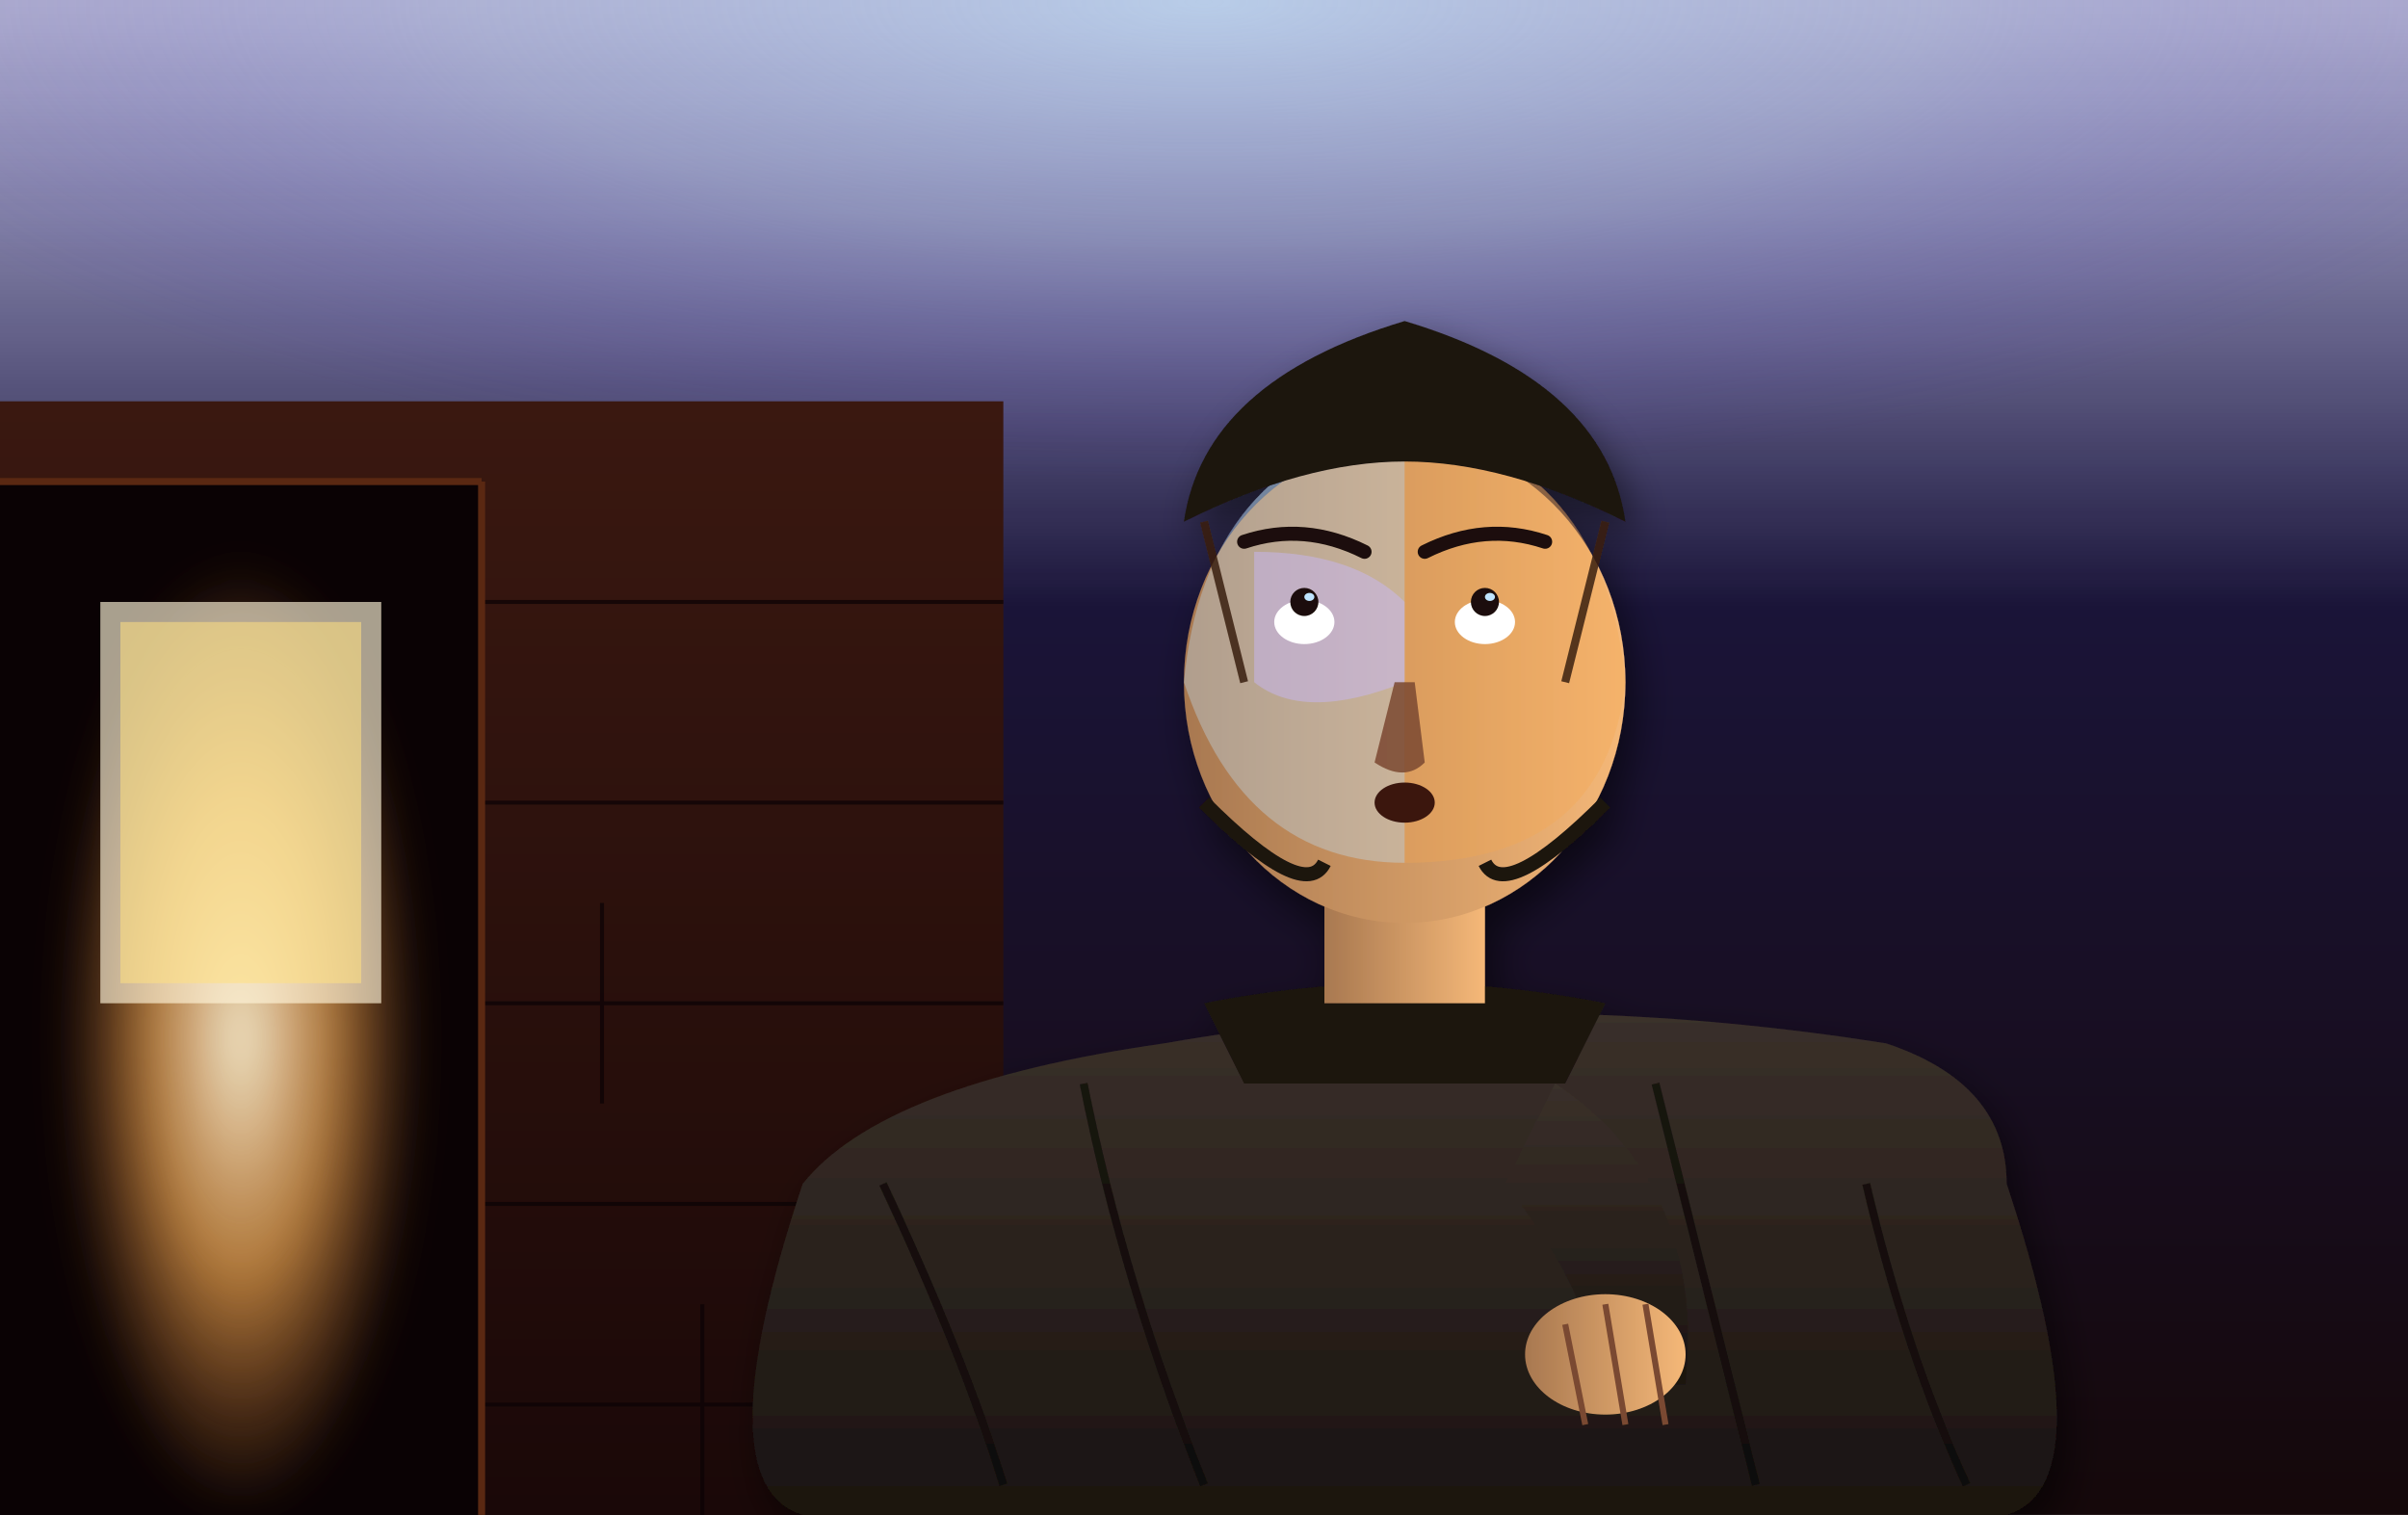
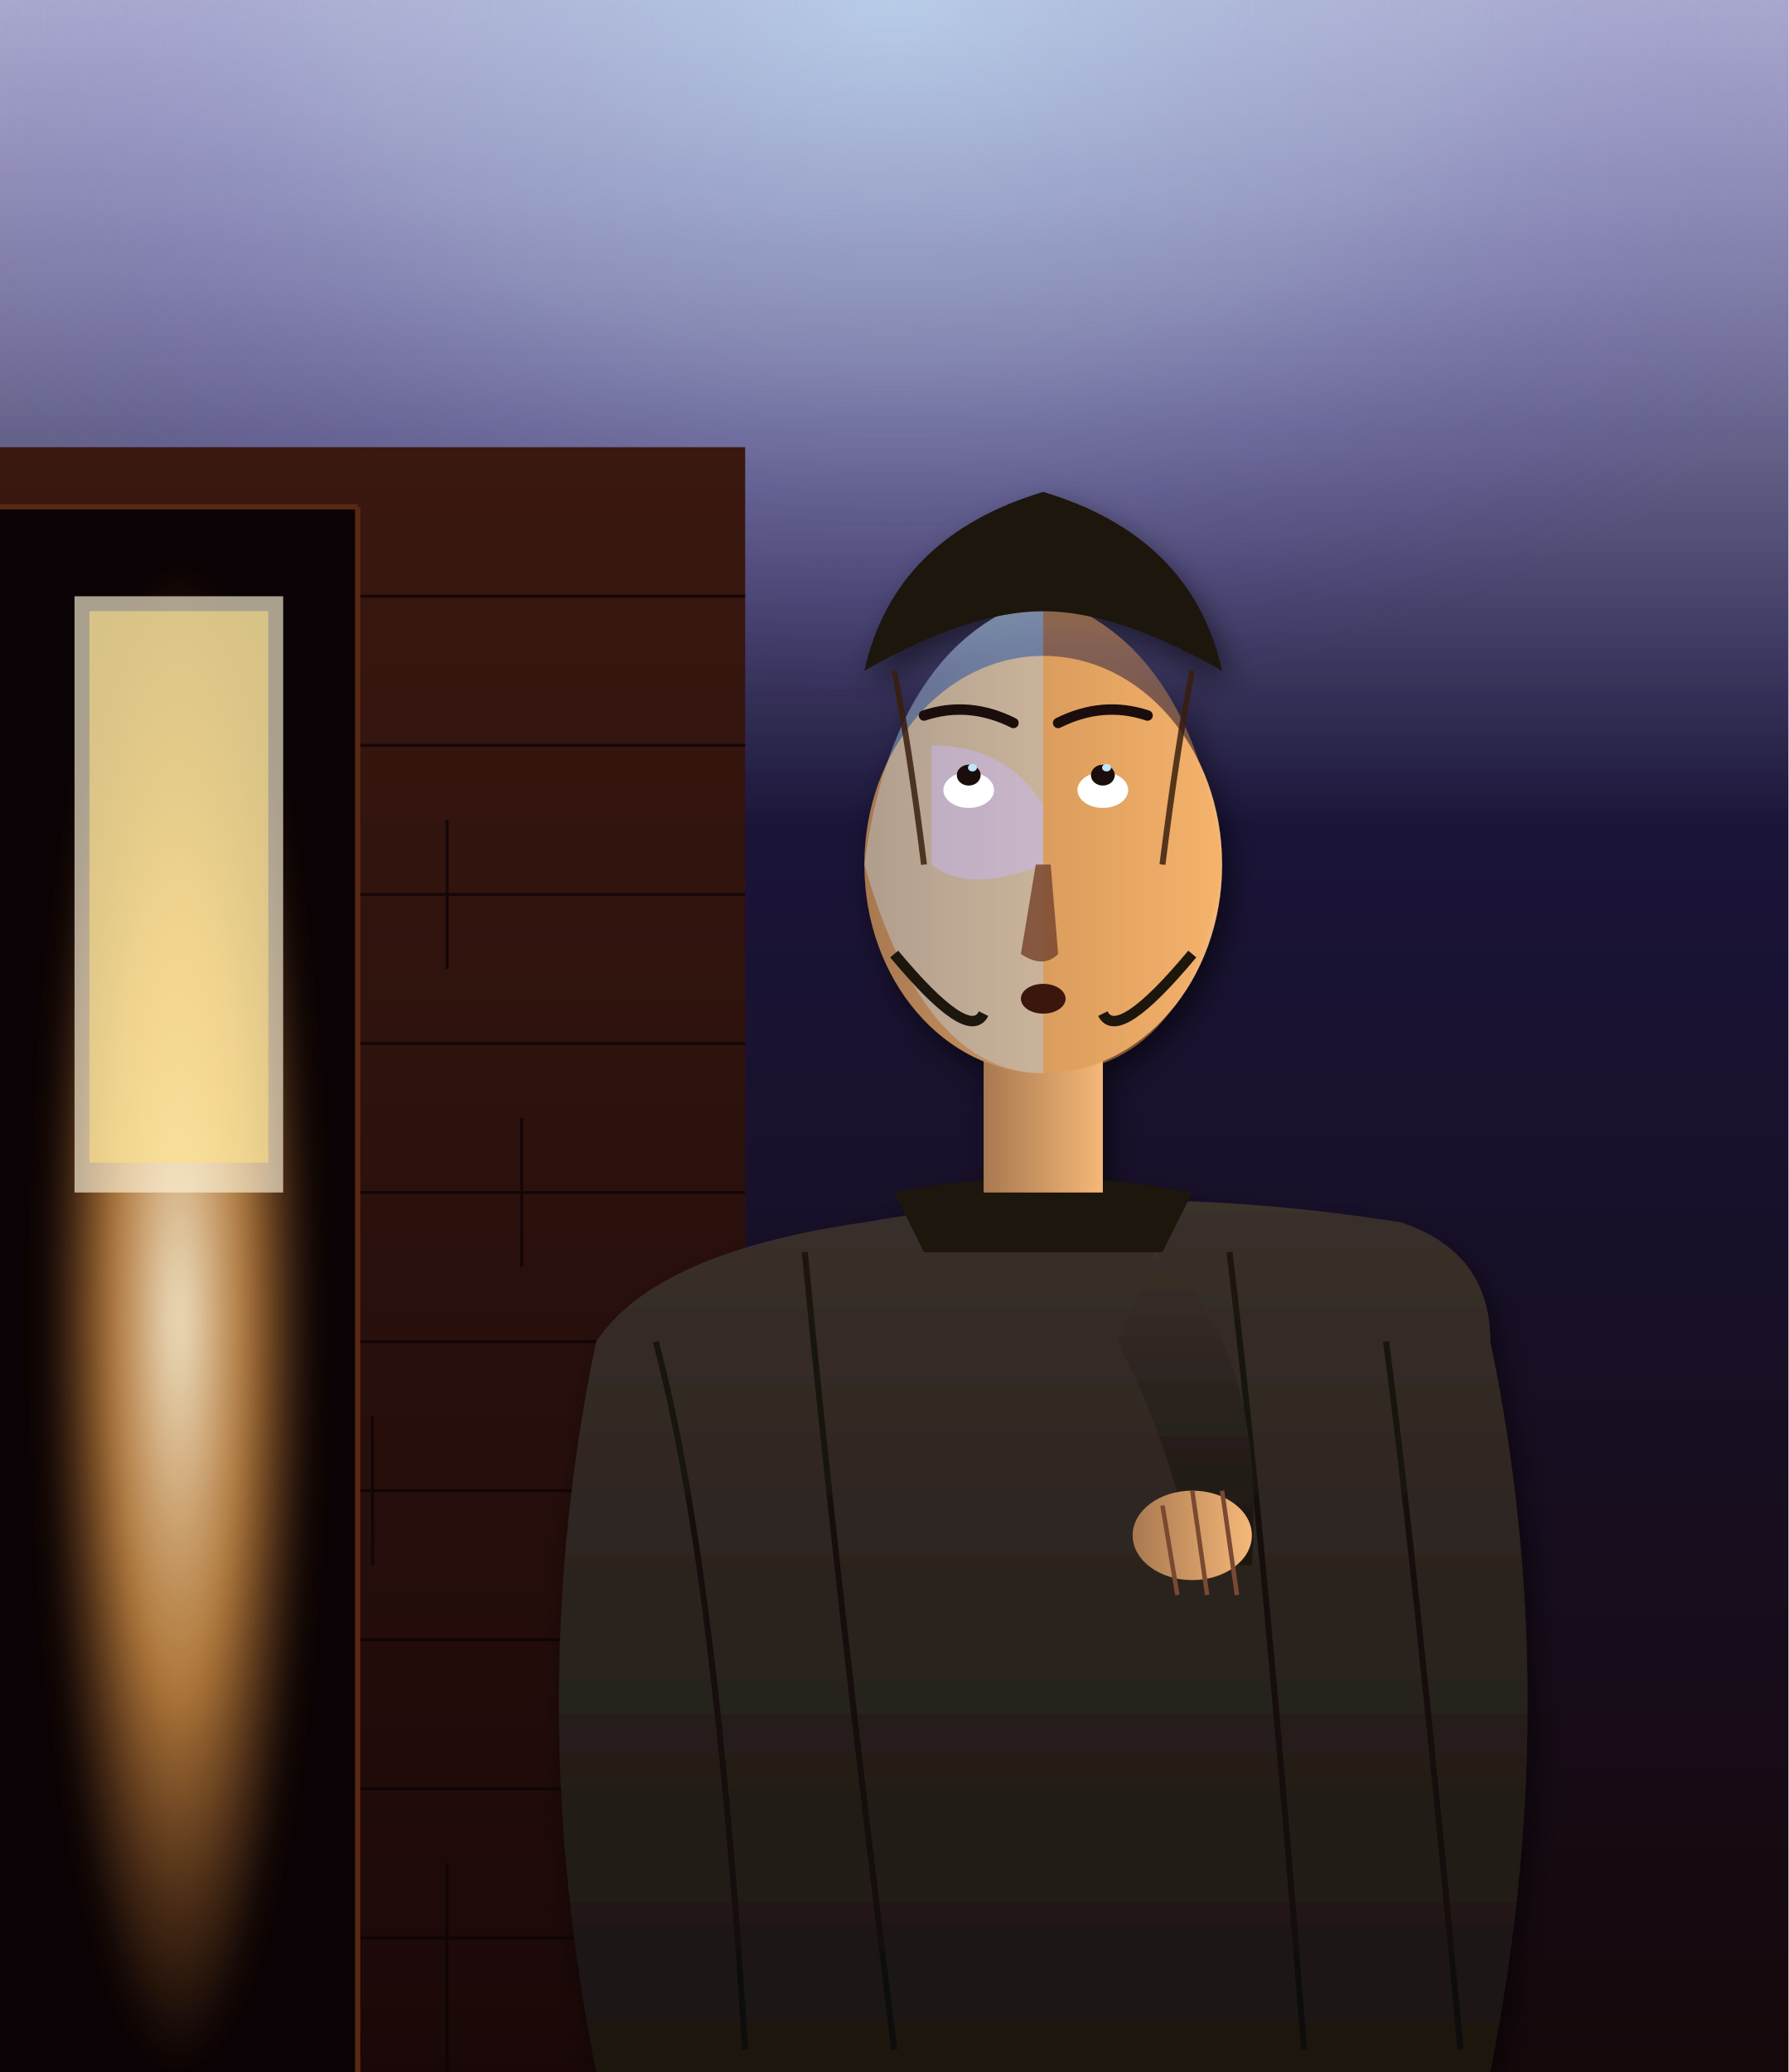
- <svg xmlns="http://www.w3.org/2000/svg" viewBox="0 0 240 151" width="240" height="151">
+ <svg xmlns="http://www.w3.org/2000/svg" viewBox="0 0 240 278" width="240" height="278">
  <defs>
    <linearGradient id="p5p3sky" x1="0%" y1="0%" x2="0%" y2="100%">
      <stop offset="0%" stop-color="#3a3a8a" stop-opacity="0.35" />
      <stop offset="40%" stop-color="#1a1438" />
      <stop offset="100%" stop-color="#15080a" />
    </linearGradient>
    <radialGradient id="p5p3doorGlow" cx="50%" cy="50%">
      <stop offset="0%" stop-color="#fff5d8" stop-opacity="0.95" />
      <stop offset="50%" stop-color="#f5a850" stop-opacity="0.7" />
      <stop offset="100%" stop-color="#c87830" stop-opacity="0" />
    </radialGradient>
    <radialGradient id="p5p3coolLight" cx="50%" cy="0%" r="60%">
      <stop offset="0%" stop-color="#bfe4ff" stop-opacity="0.55" />
      <stop offset="50%" stop-color="#a8b8e8" stop-opacity="0.3" />
      <stop offset="100%" stop-color="#5a3ad8" stop-opacity="0" />
    </radialGradient>
    <linearGradient id="p5p3brick" x1="0%" y1="0%" x2="0%" y2="100%">
      <stop offset="0%" stop-color="#3a1810" />
      <stop offset="100%" stop-color="#1a0808" />
    </linearGradient>
    <linearGradient id="p5p3shawl" x1="0%" y1="0%" x2="0%" y2="100%">
      <stop offset="0%" stop-color="#3a302a" />
      <stop offset="100%" stop-color="#1a1410" />
    </linearGradient>
    <linearGradient id="p5p3skinWarm" x1="100%" y1="0%" x2="0%" y2="0%">
      <stop offset="0%" stop-color="#f5b878" />
      <stop offset="100%" stop-color="#a87850" />
    </linearGradient>
    <filter id="p5p3bloom" x="-50%" y="-50%" width="200%" height="200%">
      <feGaussianBlur stdDeviation="2" />
    </filter>
    <filter id="p5p3softBloom" x="-50%" y="-50%" width="200%" height="200%">
      <feGaussianBlur stdDeviation="1" />
    </filter>
    <filter id="p5p3dropShadow" x="-50%" y="-50%" width="200%" height="200%">
      <feDropShadow dx="1" dy="2" stdDeviation="2" flood-color="#000" flood-opacity="0.55" />
    </filter>
  </defs>
-   <rect width="240" height="151" fill="url(#p5p3sky)" />
-   <rect width="240" height="80" fill="url(#p5p3coolLight)" />
-   <rect x="0" y="40" width="100" height="111" fill="url(#p5p3brick)" />
+   <rect width="240" height="278" fill="url(#p5p3sky)" />
+   <rect width="240" height="160" fill="url(#p5p3coolLight)" />
+   <rect x="0" y="60" width="100" height="218" fill="url(#p5p3brick)" />
  <g stroke="#0a0204" stroke-width="0.4" opacity="0.7">
-     <line x1="0" y1="60" x2="100" y2="60" />
    <line x1="0" y1="80" x2="100" y2="80" />
    <line x1="0" y1="100" x2="100" y2="100" />
    <line x1="0" y1="120" x2="100" y2="120" />
    <line x1="0" y1="140" x2="100" y2="140" />
-     <line x1="20" y1="50" x2="20" y2="70" />
-     <line x1="40" y1="70" x2="40" y2="90" />
-     <line x1="60" y1="90" x2="60" y2="110" />
-     <line x1="30" y1="110" x2="30" y2="130" />
-     <line x1="70" y1="130" x2="70" y2="151" />
+     <line x1="0" y1="160" x2="100" y2="160" />
+     <line x1="0" y1="180" x2="100" y2="180" />
+     <line x1="0" y1="200" x2="100" y2="200" />
+     <line x1="0" y1="220" x2="100" y2="220" />
+     <line x1="0" y1="240" x2="100" y2="240" />
+     <line x1="0" y1="260" x2="100" y2="260" />
+     <line x1="20" y1="70" x2="20" y2="90" />
+     <line x1="40" y1="90" x2="40" y2="110" />
+     <line x1="60" y1="110" x2="60" y2="130" />
+     <line x1="30" y1="130" x2="30" y2="150" />
+     <line x1="70" y1="150" x2="70" y2="170" />
+     <line x1="20" y1="170" x2="20" y2="190" />
+     <line x1="50" y1="190" x2="50" y2="210" />
+     <line x1="80" y1="210" x2="80" y2="230" />
+     <line x1="40" y1="230" x2="40" y2="250" />
+     <line x1="60" y1="250" x2="60" y2="278" />
  </g>
  <g id="p5p3-door">
-     <rect x="0" y="48" width="48" height="103" fill="#0a0204" />
-     <rect x="6" y="56" width="36" height="95" fill="url(#p5p3doorGlow)" filter="url(#p5p3bloom)" />
-     <rect x="10" y="60" width="28" height="40" fill="#fff5d8" opacity="0.65" />
-     <rect x="12" y="62" width="24" height="36" fill="#ffe080" opacity="0.55" />
-     <line x1="48" y1="48" x2="48" y2="151" stroke="#5a2812" stroke-width="0.7" />
-     <line x1="0" y1="48" x2="48" y2="48" stroke="#5a2812" stroke-width="0.7" />
+     <rect x="0" y="68" width="48" height="210" fill="#0a0204" />
+     <rect x="6" y="76" width="36" height="202" fill="url(#p5p3doorGlow)" filter="url(#p5p3bloom)" />
+     <rect x="10" y="80" width="28" height="80" fill="#fff5d8" opacity="0.65" />
+     <rect x="12" y="82" width="24" height="74" fill="#ffe080" opacity="0.55" />
+     <line x1="48" y1="68" x2="48" y2="278" stroke="#5a2812" stroke-width="0.7" />
+     <line x1="0" y1="68" x2="48" y2="68" stroke="#5a2812" stroke-width="0.7" />
  </g>
  <g id="p5p3-woman" filter="url(#p5p3dropShadow)">
-     <path d="M80,118 Q70,148 80,151 L200,151 Q210,148 200,118 Q200,108 188,104 Q150,98 116,104 Q88,108 80,118 Z" fill="url(#p5p3shawl)" />
-     <path d="M88,118 Q96,135 100,148" fill="none" stroke="#0a0604" stroke-width="0.8" opacity="0.65" />
-     <path d="M108,108 Q112,128 120,148" fill="none" stroke="#0a0604" stroke-width="0.8" opacity="0.65" />
-     <path d="M165,108 Q170,128 175,148" fill="none" stroke="#0a0604" stroke-width="0.8" opacity="0.65" />
-     <path d="M186,118 Q190,135 196,148" fill="none" stroke="#0a0604" stroke-width="0.8" opacity="0.65" />
-     <path d="M120,100 Q140,96 160,100 L156,108 Q140,108 124,108 Z" fill="#1a1410" />
-     <path d="M155,108 Q170,118 168,138 L160,138 Q158,128 150,118 Z" fill="url(#p5p3shawl)" />
-     <ellipse cx="160" cy="135" rx="8" ry="6" fill="url(#p5p3skinWarm)" />
-     <line x1="156" y1="132" x2="158" y2="142" stroke="#7a4830" stroke-width="0.6" />
-     <line x1="160" y1="130" x2="162" y2="142" stroke="#7a4830" stroke-width="0.6" />
-     <line x1="164" y1="130" x2="166" y2="142" stroke="#7a4830" stroke-width="0.6" />
-     <path d="M132,86 L132,100 L148,100 L148,86 Z" fill="url(#p5p3skinWarm)" />
-     <ellipse cx="140" cy="68" rx="22" ry="24" fill="url(#p5p3skinWarm)" />
-     <path d="M118,68 Q120,46 140,42 L140,86 Q124,86 118,68 Z" fill="#bfe4ff" opacity="0.35" />
-     <path d="M125,55 Q135,55 140,60 L140,68 Q130,72 125,68 Z" fill="#c8b8ff" opacity="0.45" />
-     <path d="M140,42 Q160,46 162,68 Q160,86 140,86 Z" fill="#f5a850" opacity="0.32" />
-     <path d="M118,52 Q120,38 140,32 Q160,38 162,52 Q150,46 140,46 Q130,46 118,52 Z" fill="#1a1410" />
-     <path d="M120,80 Q130,90 132,86" fill="none" stroke="#1a1410" stroke-width="1.4" />
-     <path d="M160,80 Q150,90 148,86" fill="none" stroke="#1a1410" stroke-width="1.4" />
-     <path d="M120,52 Q122,60 124,68" fill="none" stroke="#3a2010" stroke-width="0.8" opacity="0.85" />
-     <path d="M160,52 Q158,60 156,68" fill="none" stroke="#3a2010" stroke-width="0.8" opacity="0.85" />
-     <ellipse cx="130" cy="62" rx="3" ry="2.2" fill="#ffffff" />
-     <ellipse cx="148" cy="62" rx="3" ry="2.2" fill="#ffffff" />
-     <ellipse cx="130" cy="60" rx="1.4" ry="1.4" fill="#1a0e08" />
-     <ellipse cx="148" cy="60" rx="1.4" ry="1.4" fill="#1a0e08" />
-     <ellipse cx="130.5" cy="59.5" rx="0.5" ry="0.4" fill="#bfe4ff" />
-     <ellipse cx="148.5" cy="59.5" rx="0.5" ry="0.4" fill="#bfe4ff" />
-     <path d="M124,54 Q130,52 136,55" fill="none" stroke="#1a0e08" stroke-width="1.4" stroke-linecap="round" />
-     <path d="M142,55 Q148,52 154,54" fill="none" stroke="#1a0e08" stroke-width="1.4" stroke-linecap="round" />
-     <path d="M139,68 L137,76 Q140,78 142,76 L141,68 Z" fill="#7a4830" opacity="0.85" />
-     <ellipse cx="140" cy="80" rx="3" ry="2" fill="#3a1810" />
+     <path d="M80,180 Q70,228 80,278 L200,278 Q210,228 200,180 Q200,168 188,164 Q150,158 116,164 Q88,168 80,180 Z" fill="url(#p5p3shawl)" />
+     <path d="M88,180 Q96,210 100,275" fill="none" stroke="#0a0604" stroke-width="0.8" opacity="0.65" />
+     <path d="M108,168 Q112,210 120,275" fill="none" stroke="#0a0604" stroke-width="0.8" opacity="0.65" />
+     <path d="M165,168 Q170,210 175,275" fill="none" stroke="#0a0604" stroke-width="0.8" opacity="0.65" />
+     <path d="M186,180 Q190,210 196,275" fill="none" stroke="#0a0604" stroke-width="0.8" opacity="0.65" />
+     <path d="M120,160 Q140,156 160,160 L156,168 Q140,168 124,168 Z" fill="#1a1410" />
+     <path d="M155,168 Q170,180 168,210 L160,210 Q158,196 150,180 Z" fill="url(#p5p3shawl)" />
+     <ellipse cx="160" cy="206" rx="8" ry="6" fill="url(#p5p3skinWarm)" />
+     <line x1="156" y1="202" x2="158" y2="214" stroke="#7a4830" stroke-width="0.6" />
+     <line x1="160" y1="200" x2="162" y2="214" stroke="#7a4830" stroke-width="0.6" />
+     <line x1="164" y1="200" x2="166" y2="214" stroke="#7a4830" stroke-width="0.6" />
+     <path d="M132,140 L132,160 L148,160 L148,140 Z" fill="url(#p5p3skinWarm)" />
+     <ellipse cx="140" cy="116" rx="24" ry="28" fill="url(#p5p3skinWarm)" />
+     <path d="M116,116 Q120,86 140,80 L140,144 Q124,144 116,116 Z" fill="#bfe4ff" opacity="0.35" />
+     <path d="M125,100 Q135,100 140,108 L140,116 Q130,120 125,116 Z" fill="#c8b8ff" opacity="0.45" />
+     <path d="M140,80 Q160,86 164,116 Q160,144 140,144 Z" fill="#f5a850" opacity="0.32" />
+     <path d="M116,90 Q120,72 140,66 Q160,72 164,90 Q150,82 140,82 Q130,82 116,90 Z" fill="#1a1410" />
+     <path d="M120,128 Q130,140 132,136" fill="none" stroke="#1a1410" stroke-width="1.4" />
+     <path d="M160,128 Q150,140 148,136" fill="none" stroke="#1a1410" stroke-width="1.4" />
+     <path d="M120,90 Q122,100 124,116" fill="none" stroke="#3a2010" stroke-width="0.8" opacity="0.85" />
+     <path d="M160,90 Q158,100 156,116" fill="none" stroke="#3a2010" stroke-width="0.8" opacity="0.85" />
+     <ellipse cx="130" cy="106" rx="3.4" ry="2.4" fill="#ffffff" />
+     <ellipse cx="148" cy="106" rx="3.4" ry="2.4" fill="#ffffff" />
+     <ellipse cx="130" cy="104" rx="1.6" ry="1.4" fill="#1a0e08" />
+     <ellipse cx="148" cy="104" rx="1.6" ry="1.4" fill="#1a0e08" />
+     <ellipse cx="130.5" cy="103" rx="0.6" ry="0.5" fill="#bfe4ff" />
+     <ellipse cx="148.5" cy="103" rx="0.6" ry="0.5" fill="#bfe4ff" />
+     <path d="M124,96 Q130,94 136,97" fill="none" stroke="#1a0e08" stroke-width="1.4" stroke-linecap="round" />
+     <path d="M142,97 Q148,94 154,96" fill="none" stroke="#1a0e08" stroke-width="1.4" stroke-linecap="round" />
+     <path d="M139,116 L137,128 Q140,130 142,128 L141,116 Z" fill="#7a4830" opacity="0.85" />
+     <ellipse cx="140" cy="134" rx="3" ry="2" fill="#3a1810" />
  </g>
</svg>
